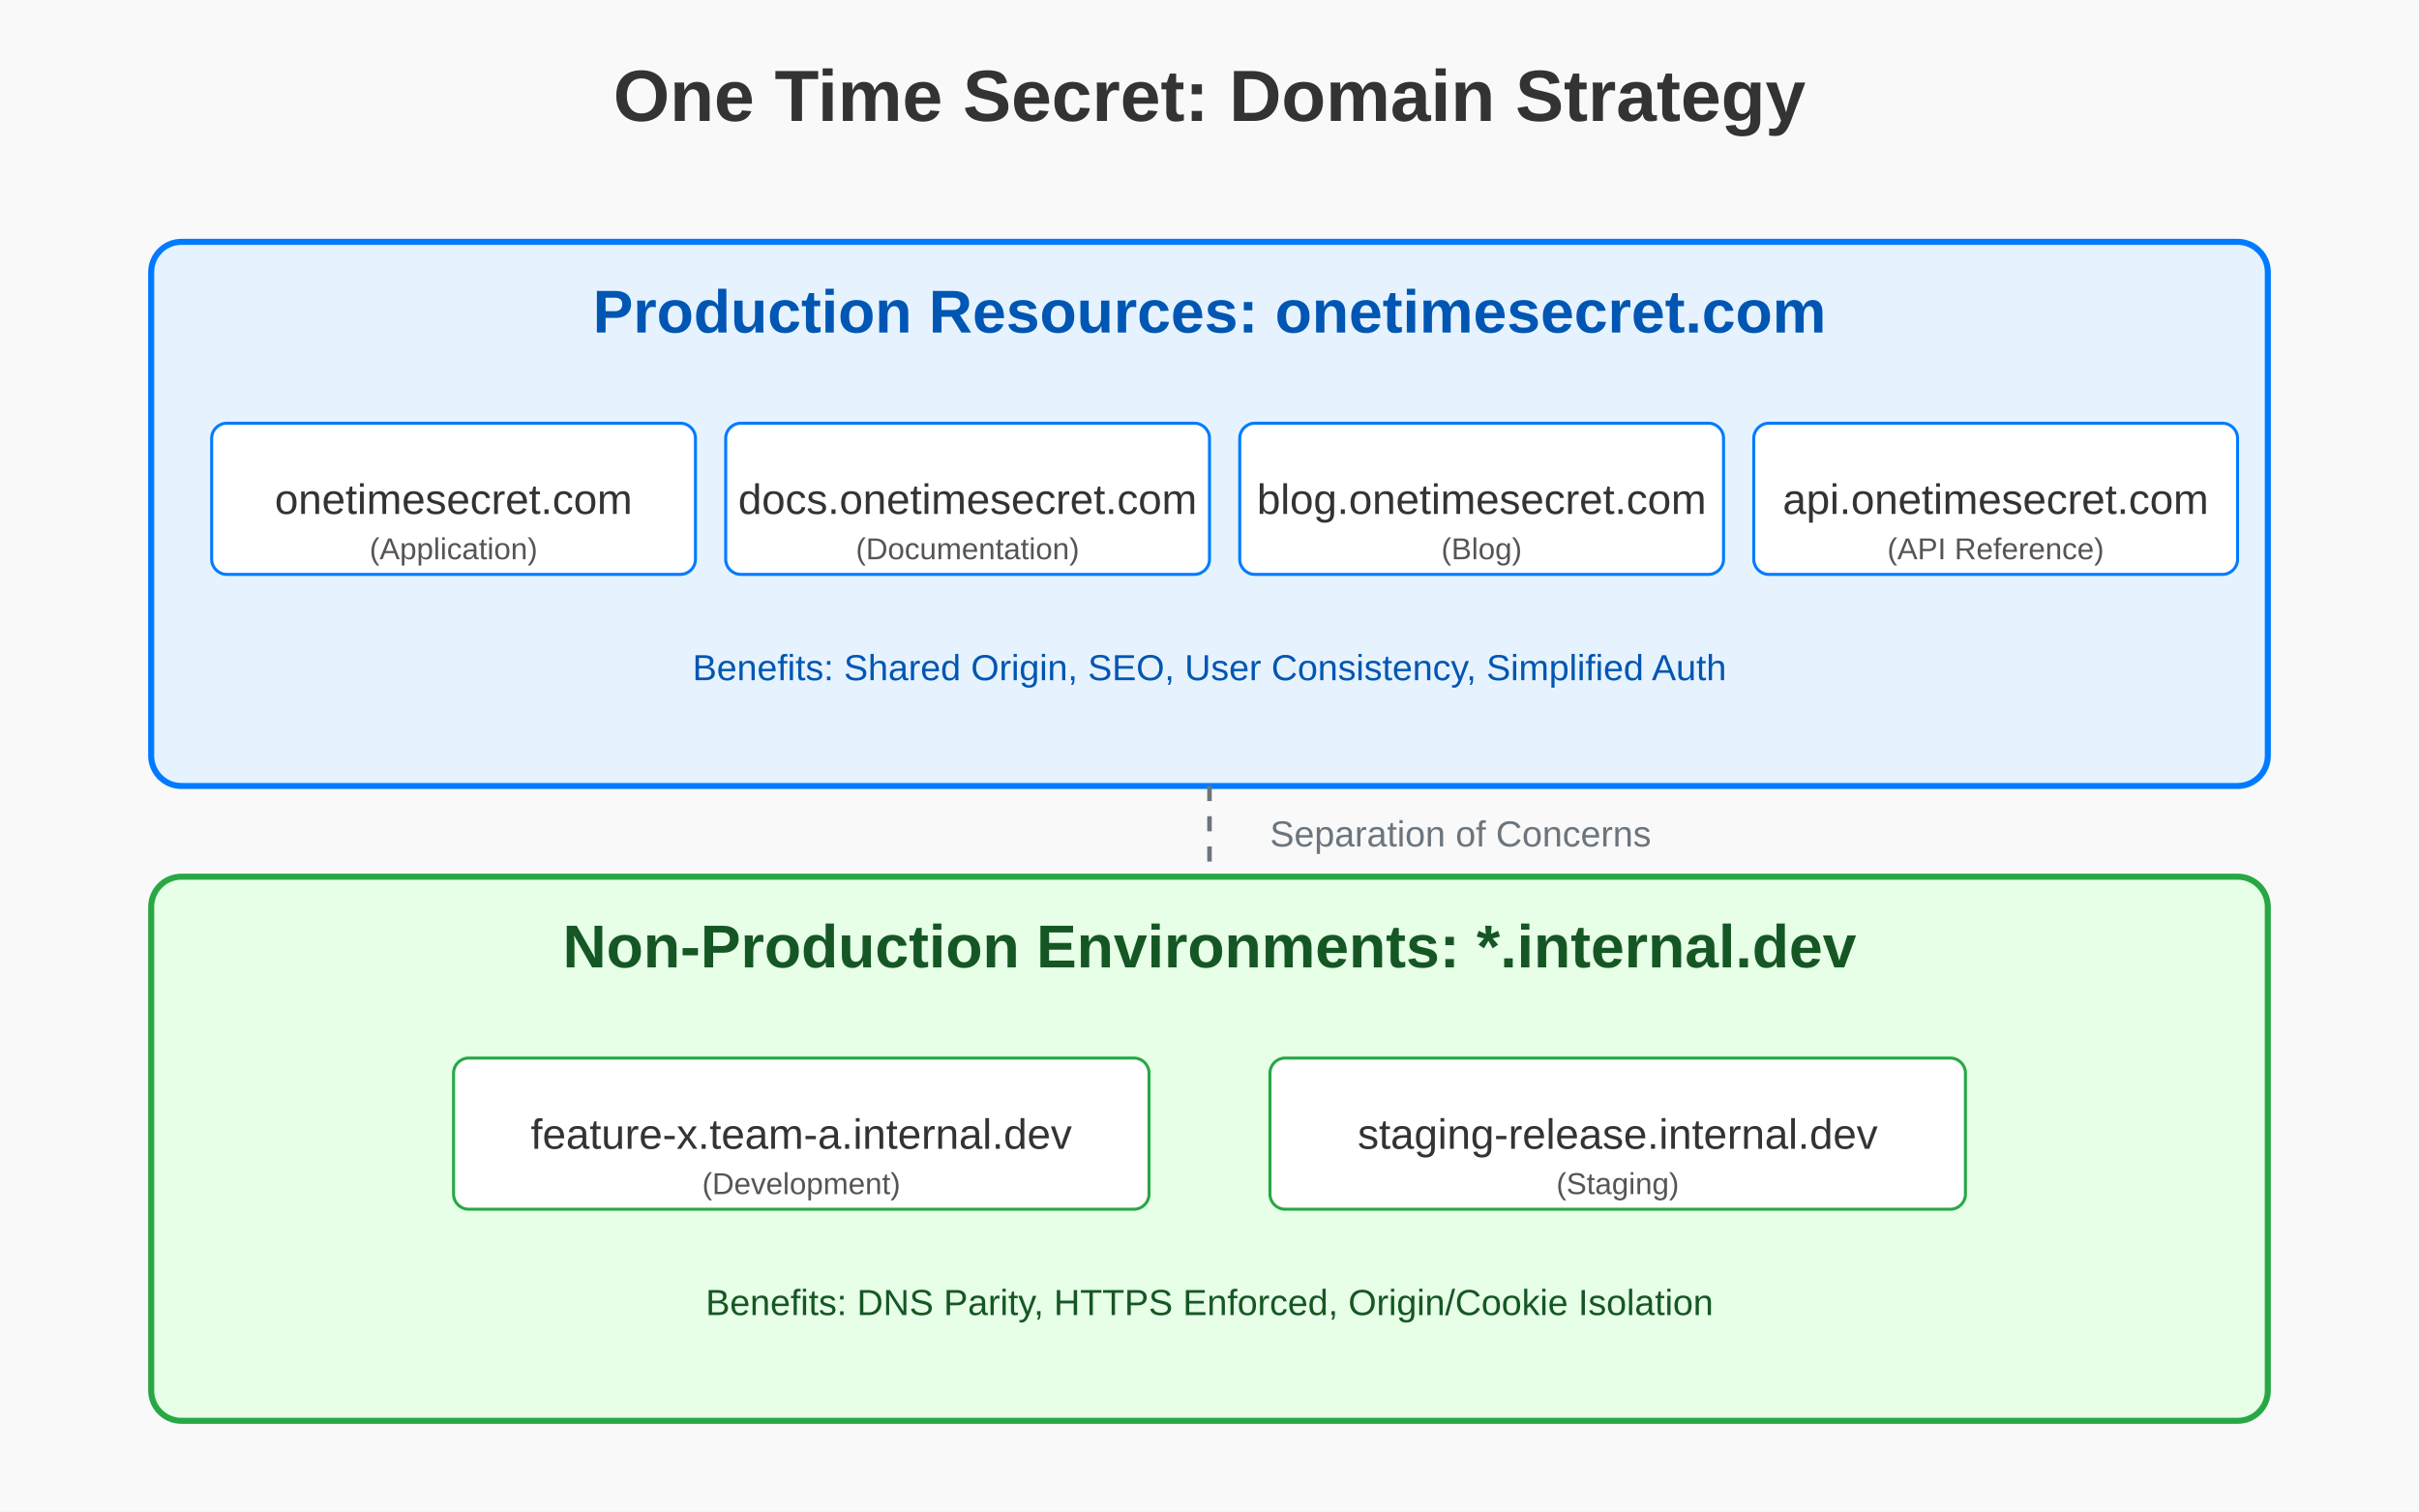
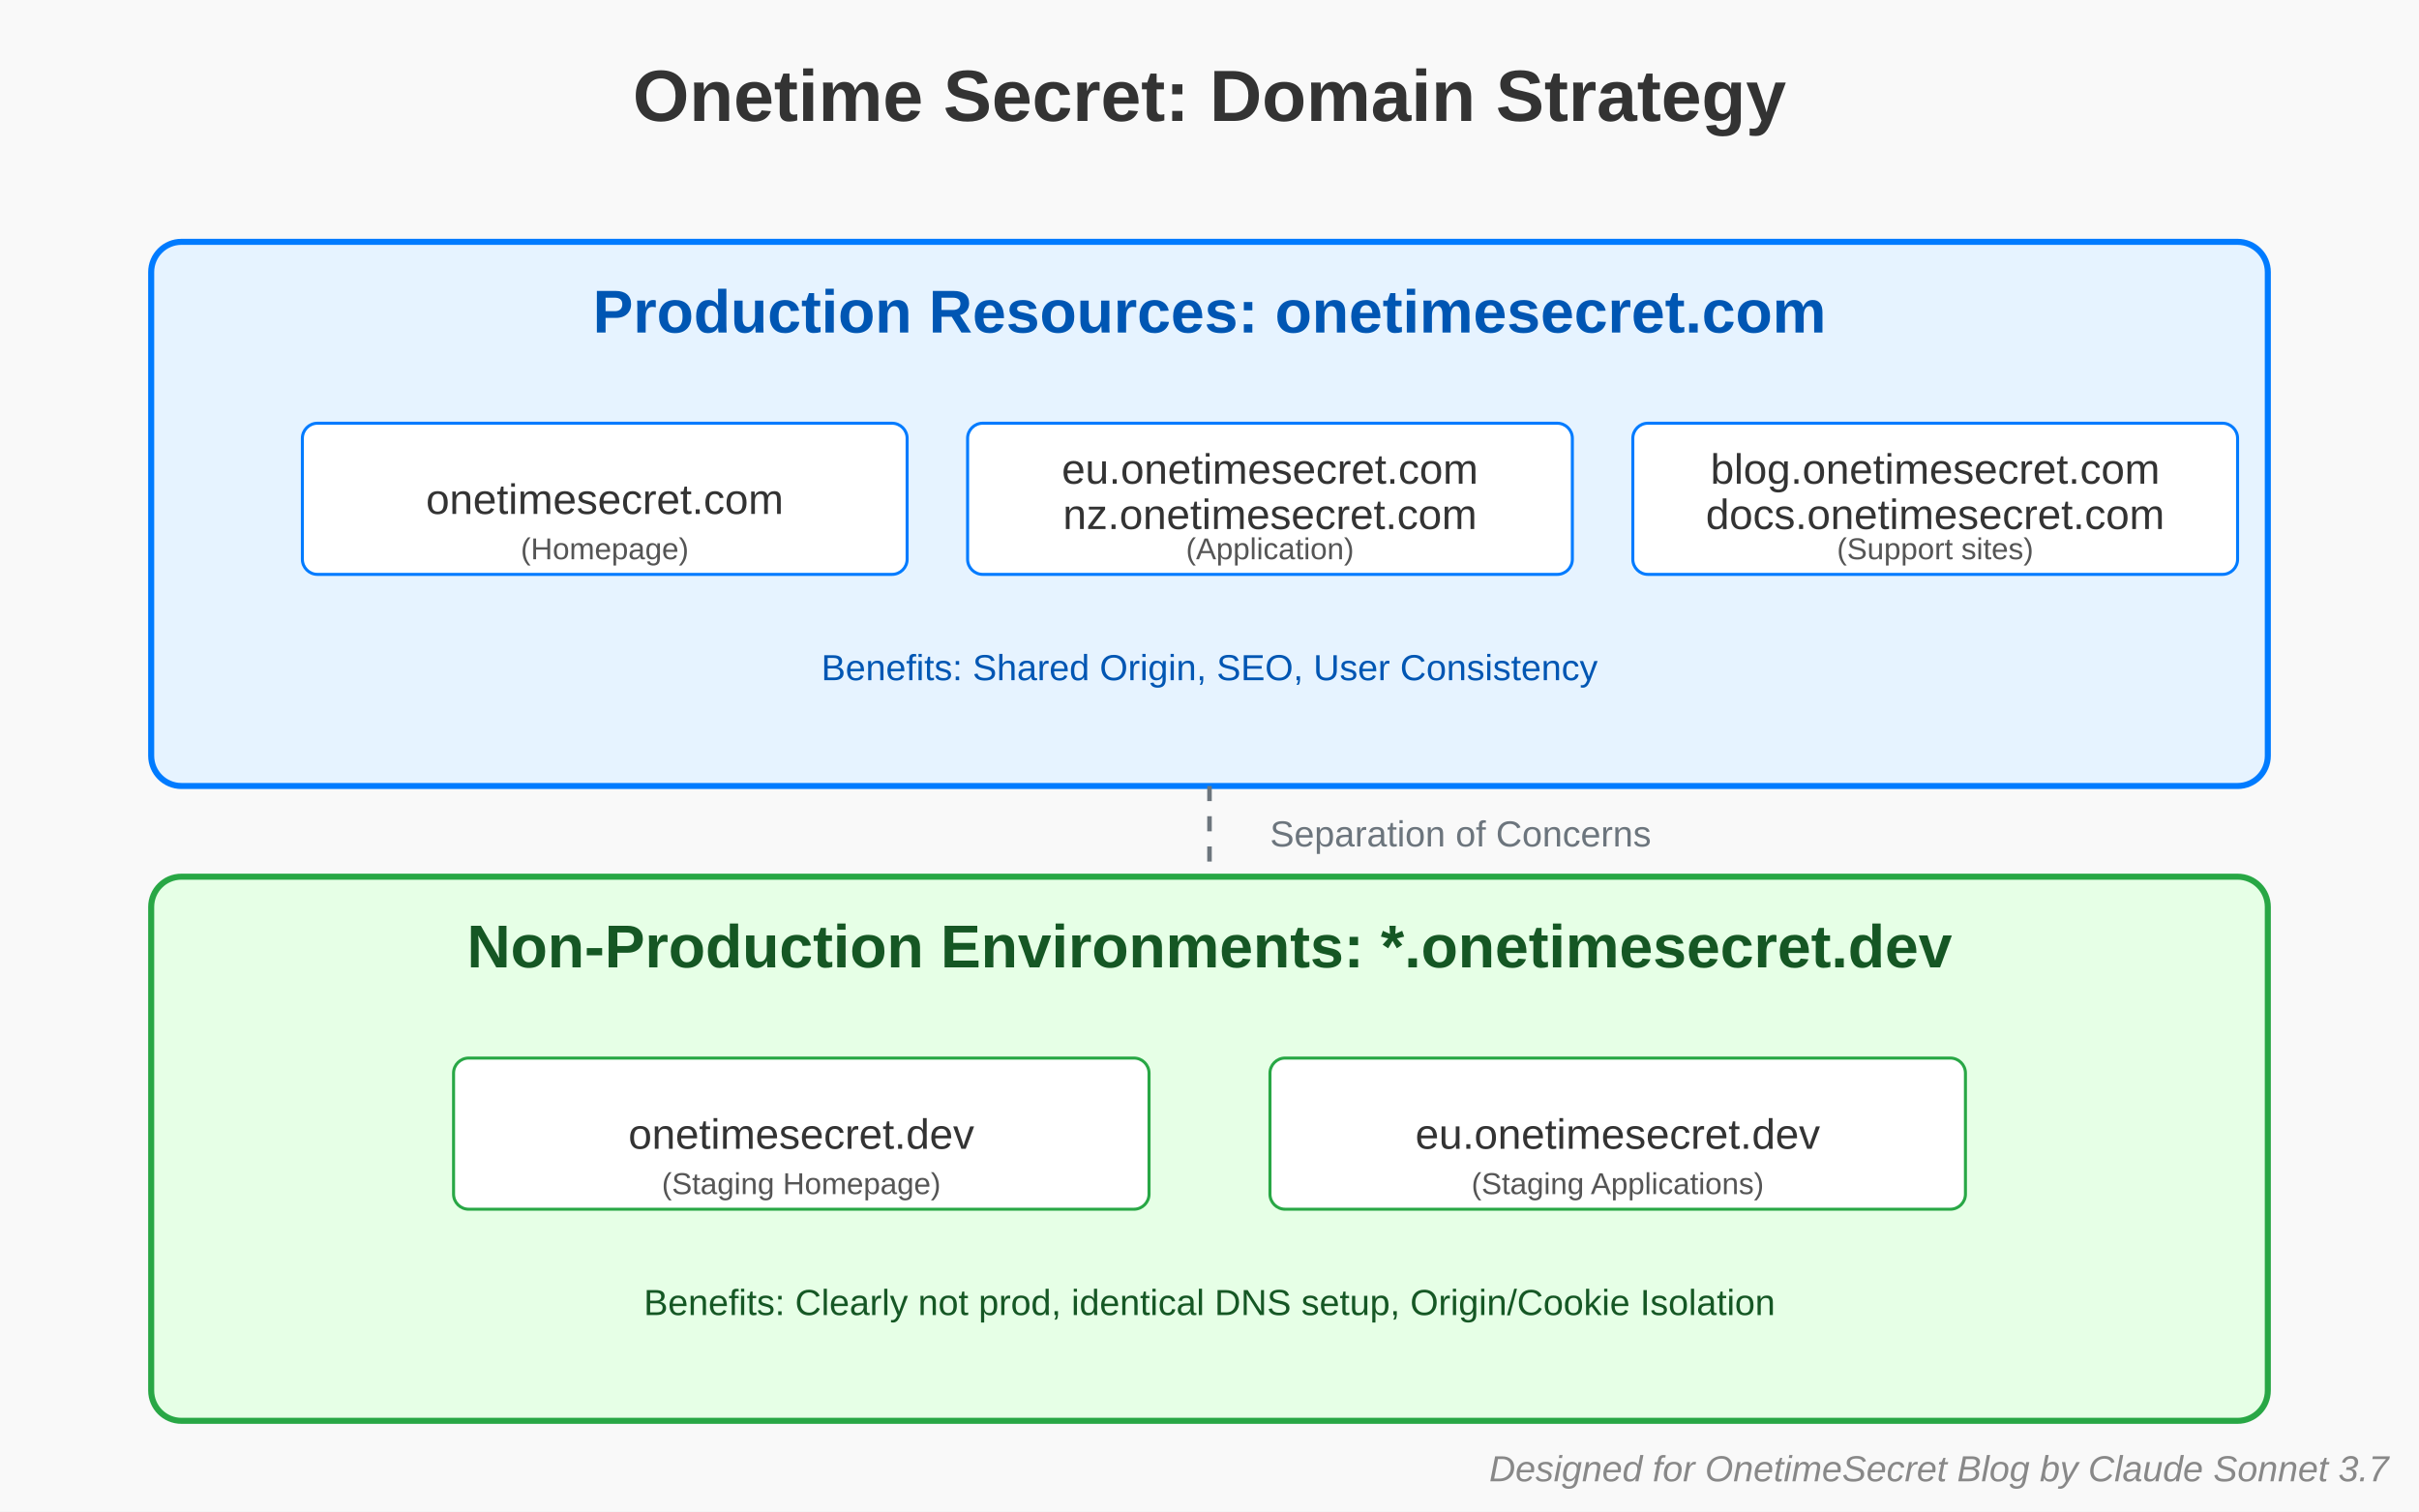
<svg xmlns="http://www.w3.org/2000/svg" width="800" height="500" font-family="Arial, sans-serif">
  <rect width="100%" height="100%" fill="#f9f9f9" />
-   <text x="400" y="40" font-size="24" font-weight="bold" text-anchor="middle" fill="#333">One Time Secret: Domain Strategy</text>
+   <text x="400" y="40" font-size="24" font-weight="bold" text-anchor="middle" fill="#333">Onetime Secret: Domain Strategy</text>
  <g id="production-environment">
    <rect x="50" y="80" width="700" height="180" rx="10" ry="10" fill="#e6f3ff" stroke="#007bff" stroke-width="2" />
    <text x="400" y="110" font-size="20" font-weight="bold" text-anchor="middle" fill="#0056b3">Production Resources: onetimesecret.com</text>
-     <rect x="70" y="140" width="160" height="50" rx="5" ry="5" fill="#fff" stroke="#007bff" stroke-width="1" />
-     <text x="150" y="170" font-size="14" text-anchor="middle" fill="#333">onetimesecret.com</text>
-     <text x="150" y="185" font-size="10" text-anchor="middle" fill="#555">(Application)</text>
-     <rect x="240" y="140" width="160" height="50" rx="5" ry="5" fill="#fff" stroke="#007bff" stroke-width="1" />
-     <text x="320" y="170" font-size="14" text-anchor="middle" fill="#333">docs.onetimesecret.com</text>
-     <text x="320" y="185" font-size="10" text-anchor="middle" fill="#555">(Documentation)</text>
-     <rect x="410" y="140" width="160" height="50" rx="5" ry="5" fill="#fff" stroke="#007bff" stroke-width="1" />
-     <text x="490" y="170" font-size="14" text-anchor="middle" fill="#333">blog.onetimesecret.com</text>
-     <text x="490" y="185" font-size="10" text-anchor="middle" fill="#555">(Blog)</text>
-     <rect x="580" y="140" width="160" height="50" rx="5" ry="5" fill="#fff" stroke="#007bff" stroke-width="1" />
-     <text x="660" y="170" font-size="14" text-anchor="middle" fill="#333">api.onetimesecret.com</text>
-     <text x="660" y="185" font-size="10" text-anchor="middle" fill="#555">(API Reference)</text>
-     <text x="400" y="225" font-size="12" text-anchor="middle" fill="#0056b3">Benefits: Shared Origin, SEO, User Consistency, Simplified Auth</text>
+     <rect x="100" y="140" width="200" height="50" rx="5" ry="5" fill="#fff" stroke="#007bff" stroke-width="1" />
+     <text x="200" y="170" font-size="14" text-anchor="middle" fill="#333">onetimesecret.com</text>
+     <text x="200" y="185" font-size="10" text-anchor="middle" fill="#555">(Homepage)</text>
+     <rect x="320" y="140" width="200" height="50" rx="5" ry="5" fill="#fff" stroke="#007bff" stroke-width="1" />
+     <text x="420" y="160" font-size="14" text-anchor="middle" fill="#333">eu.onetimesecret.com</text>
+     <text x="420" y="175" font-size="14" text-anchor="middle" fill="#333">nz.onetimesecret.com</text>
+     <text x="420" y="185" font-size="10" text-anchor="middle" fill="#555">(Application)</text>
+     <rect x="540" y="140" width="200" height="50" rx="5" ry="5" fill="#fff" stroke="#007bff" stroke-width="1" />
+     <text x="640" y="160" font-size="14" text-anchor="middle" fill="#333">blog.onetimesecret.com</text>
+     <text x="640" y="175" font-size="14" text-anchor="middle" fill="#333">docs.onetimesecret.com</text>
+     <text x="640" y="185" font-size="10" text-anchor="middle" fill="#555">(Support sites)</text>
+     <text x="400" y="225" font-size="12" text-anchor="middle" fill="#0056b3">Benefits: Shared Origin, SEO, User Consistency</text>
  </g>
  <g id="development-environment">
    <rect x="50" y="290" width="700" height="180" rx="10" ry="10" fill="#e6ffe6" stroke="#28a745" stroke-width="2" />
-     <text x="400" y="320" font-size="20" font-weight="bold" text-anchor="middle" fill="#155724">Non-Production Environments: *.internal.dev</text>
+     <text x="400" y="320" font-size="20" font-weight="bold" text-anchor="middle" fill="#155724">Non-Production Environments: *.onetimesecret.dev</text>
    <rect x="150" y="350" width="230" height="50" rx="5" ry="5" fill="#fff" stroke="#28a745" stroke-width="1" />
-     <text x="265" y="380" font-size="14" text-anchor="middle" fill="#333">feature-x.team-a.internal.dev</text>
-     <text x="265" y="395" font-size="10" text-anchor="middle" fill="#555">(Development)</text>
+     <text x="265" y="380" font-size="14" text-anchor="middle" fill="#333">onetimesecret.dev</text>
+     <text x="265" y="395" font-size="10" text-anchor="middle" fill="#555">(Staging Homepage)</text>
    <rect x="420" y="350" width="230" height="50" rx="5" ry="5" fill="#fff" stroke="#28a745" stroke-width="1" />
-     <text x="535" y="380" font-size="14" text-anchor="middle" fill="#333">staging-release.internal.dev</text>
-     <text x="535" y="395" font-size="10" text-anchor="middle" fill="#555">(Staging)</text>
-     <text x="400" y="435" font-size="12" text-anchor="middle" fill="#155724">Benefits: DNS Parity, HTTPS Enforced, Origin/Cookie Isolation</text>
+     <text x="535" y="380" font-size="14" text-anchor="middle" fill="#333">eu.onetimesecret.dev</text>
+     <text x="535" y="395" font-size="10" text-anchor="middle" fill="#555">(Staging Applications)</text>
+     <text x="400" y="435" font-size="12" text-anchor="middle" fill="#155724">Benefits: Clearly not prod, identical DNS setup, Origin/Cookie Isolation</text>
  </g>
  <line x1="400" y1="260" x2="400" y2="290" stroke="#6c757d" stroke-width="1.5" stroke-dasharray="5,5" />
  <text x="420" y="280" font-size="12" fill="#6c757d">Separation of Concerns</text>
+   <text x="790" y="490" font-family="Arial, sans-serif" font-size="12" font-style="italic" text-anchor="end" fill="#888">
+     Designed for OnetimeSecret Blog by Claude Sonnet 3.7
+   </text>
</svg>
